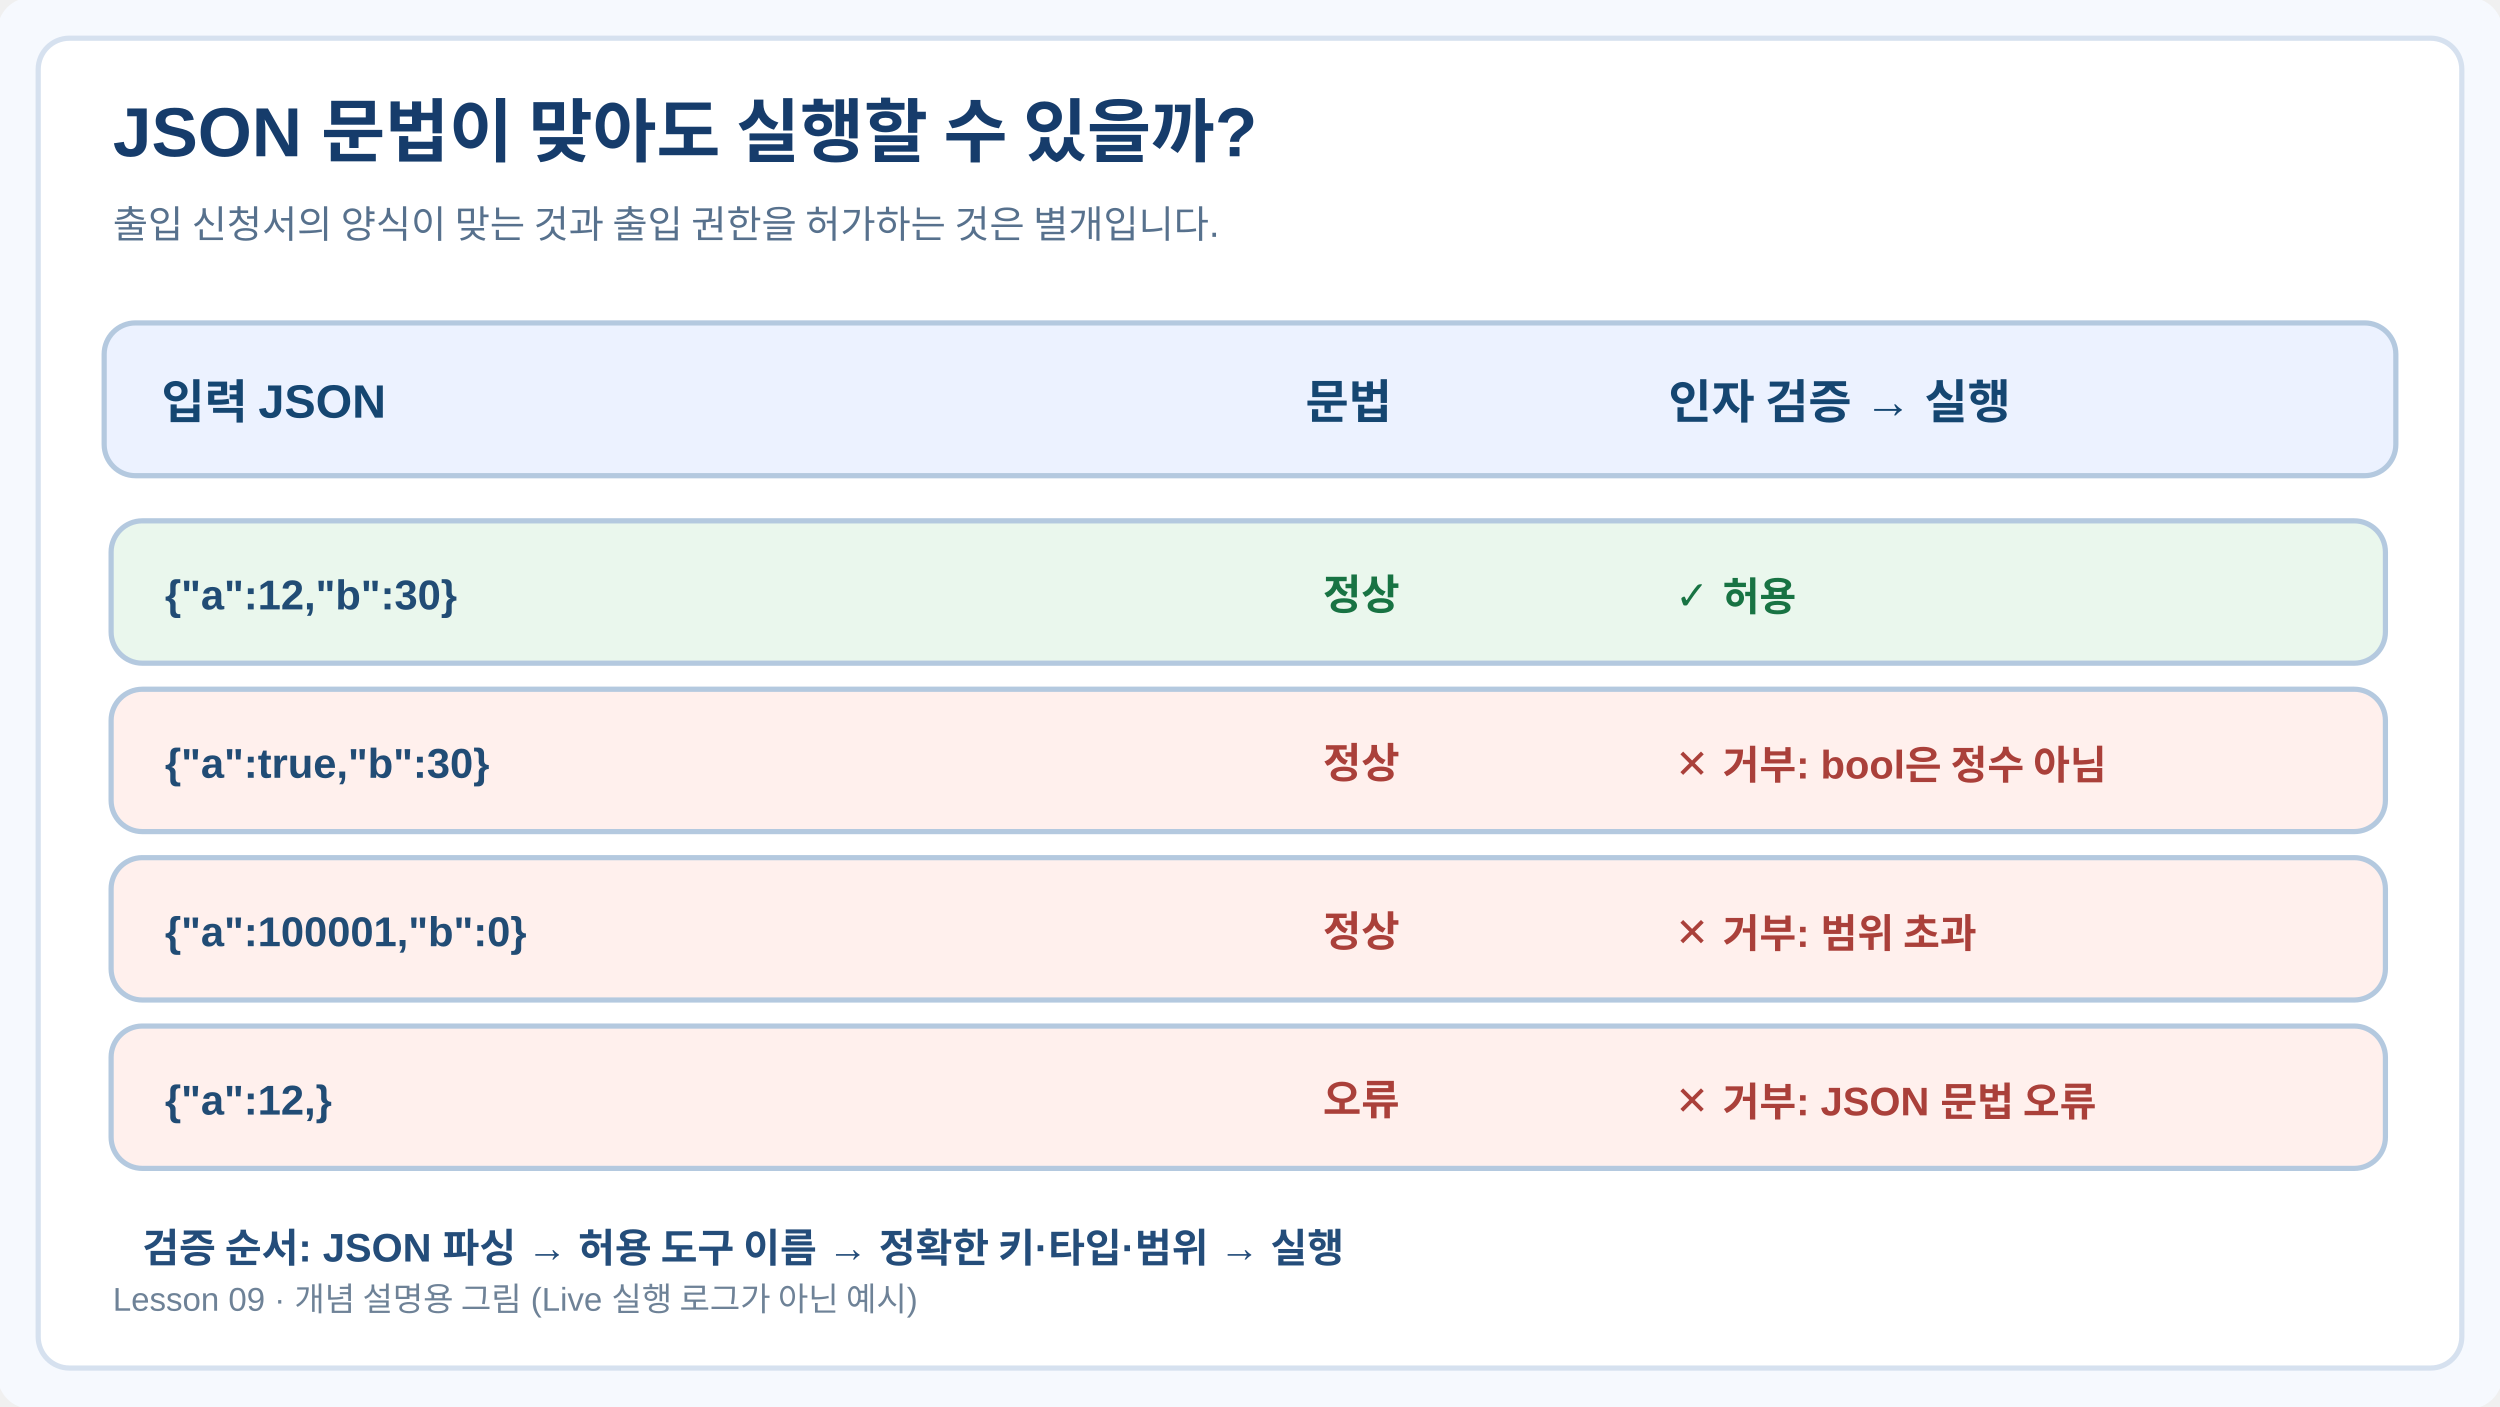
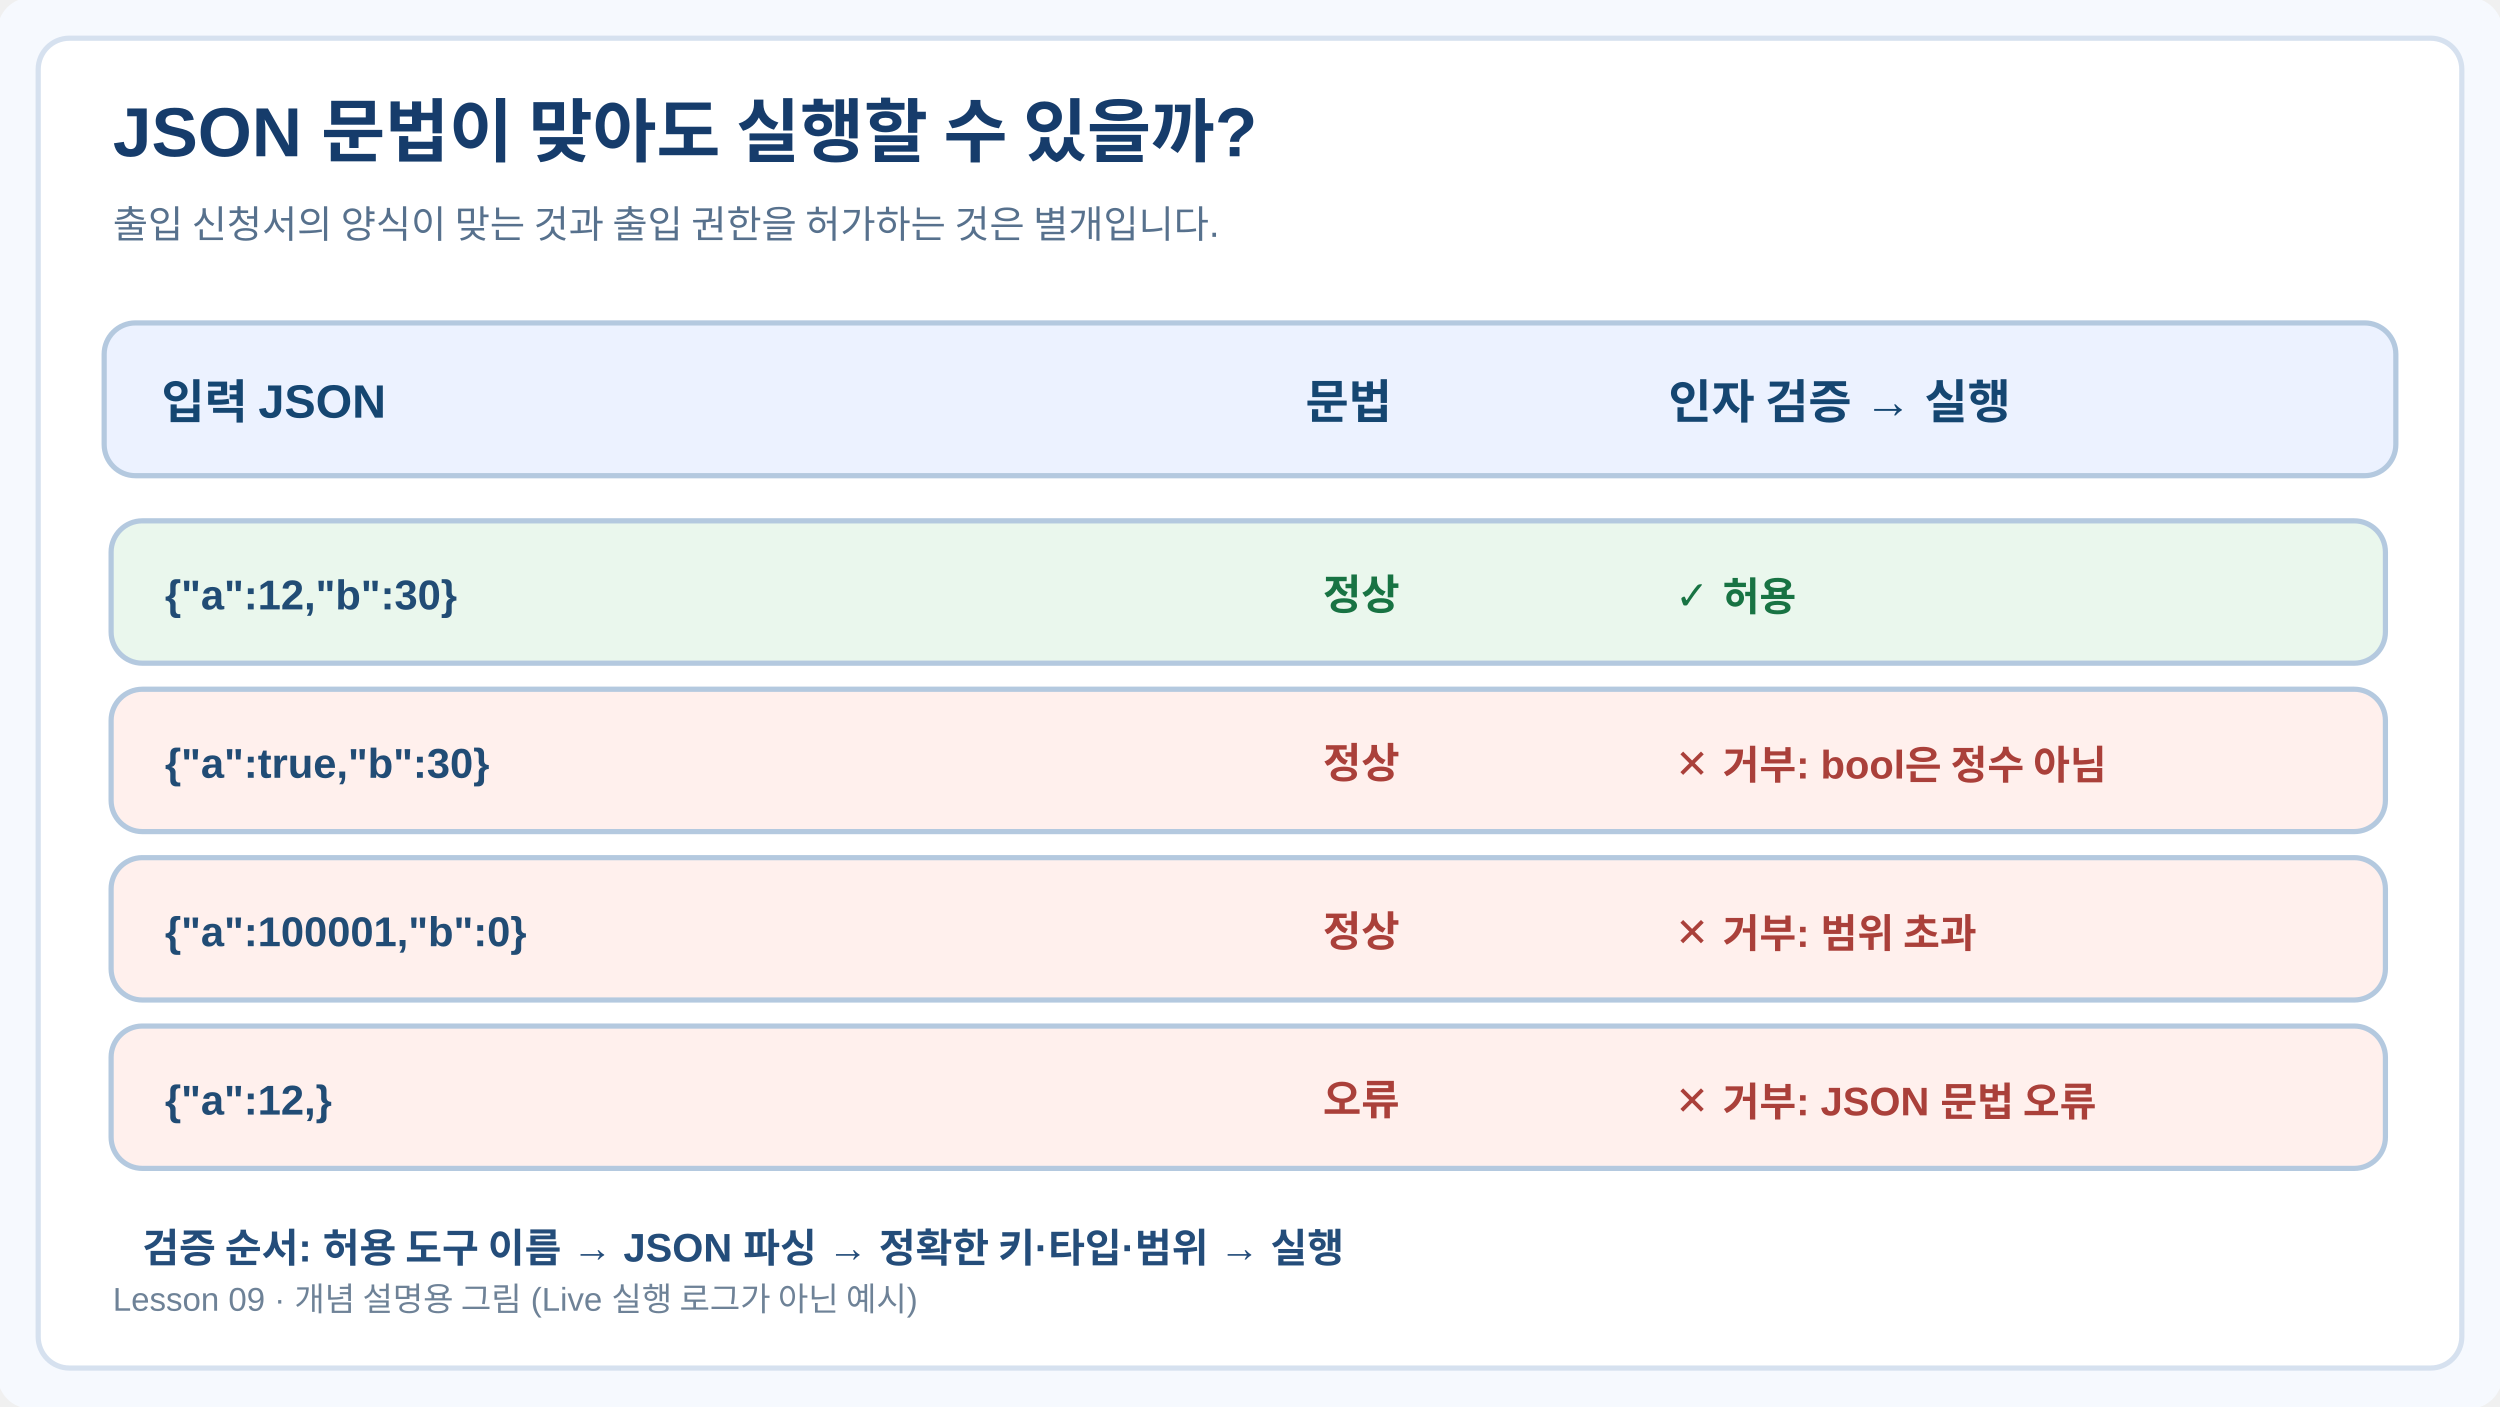
<svg xmlns="http://www.w3.org/2000/svg" width="1440" height="810" viewBox="0 0 1440 810" role="img" aria-label="JSON 문법이 맞아도 실행할 수 있을까?">
  <rect x="0" y="0" width="1440" height="810" rx="18" fill="#f6f9fe" stroke="#f6f9fe" stroke-width="3" />
  <rect x="22" y="22" width="1396" height="766" rx="18" fill="#fff" stroke="#d6e1ef" stroke-width="3" />
  <text x="65" y="90" font-family="Malgun Gothic,Noto Sans KR,Arial,sans-serif" font-size="40" font-weight="800" fill="#163c6b">JSON 문법이 맞아도 실행할 수 있을까?</text>
  <text x="65" y="137" font-family="Malgun Gothic,Noto Sans KR,Arial,sans-serif" font-size="22" font-weight="500" fill="#57718d">출입 신청서의 양식이 맞는 것과 출입 권한을 허가하는 것은 별개입니다.</text>
  <rect x="60" y="186" width="1320" height="88" rx="18" fill="#ecf2ff" stroke="#b4c9df" stroke-width="3" />
  <text x="93" y="241" font-family="Malgun Gothic,Noto Sans KR,Arial,sans-serif" font-size="27" font-weight="800" fill="#154671">입력 JSON</text>
  <text x="752" y="241" font-family="Malgun Gothic,Noto Sans KR,Arial,sans-serif" font-size="27" font-weight="800" fill="#154671">문법</text>
  <text x="961" y="241" font-family="Malgun Gothic,Noto Sans KR,Arial,sans-serif" font-size="27" font-weight="800" fill="#154671">인자 검증 → 실행</text>
  <rect x="64" y="300" width="1310" height="82" rx="18" fill="#eaf7ed" stroke="#b4c9df" stroke-width="3" />
  <text x="95" y="351" font-family="Malgun Gothic,Noto Sans KR,Arial,sans-serif" font-size="24" font-weight="800" fill="#214c75">{"a":12,"b":30}</text>
  <text x="762" y="351" font-family="Malgun Gothic,Noto Sans KR,Arial,sans-serif" font-size="24" font-weight="800" fill="#187343">정상</text>
  <text x="965" y="351" font-family="Malgun Gothic,Noto Sans KR,Arial,sans-serif" font-size="23" font-weight="800" fill="#187343">✓ 허용</text>
  <rect x="64" y="397" width="1310" height="82" rx="18" fill="#fff0ed" stroke="#b4c9df" stroke-width="3" />
  <text x="95" y="448" font-family="Malgun Gothic,Noto Sans KR,Arial,sans-serif" font-size="24" font-weight="800" fill="#214c75">{"a":true,"b":30}</text>
  <text x="762" y="448" font-family="Malgun Gothic,Noto Sans KR,Arial,sans-serif" font-size="24" font-weight="800" fill="#aa403a">정상</text>
  <text x="965" y="448" font-family="Malgun Gothic,Noto Sans KR,Arial,sans-serif" font-size="23" font-weight="800" fill="#aa403a">✕ 거부: bool은 정수 아님</text>
  <rect x="64" y="494" width="1310" height="82" rx="18" fill="#fff0ed" stroke="#b4c9df" stroke-width="3" />
  <text x="95" y="545" font-family="Malgun Gothic,Noto Sans KR,Arial,sans-serif" font-size="24" font-weight="800" fill="#214c75">{"a":100001,"b":0}</text>
  <text x="762" y="545" font-family="Malgun Gothic,Noto Sans KR,Arial,sans-serif" font-size="24" font-weight="800" fill="#aa403a">정상</text>
  <text x="965" y="545" font-family="Malgun Gothic,Noto Sans KR,Arial,sans-serif" font-size="23" font-weight="800" fill="#aa403a">✕ 거부: 범위 초과</text>
  <rect x="64" y="591" width="1310" height="82" rx="18" fill="#fff0ed" stroke="#b4c9df" stroke-width="3" />
  <text x="95" y="642" font-family="Malgun Gothic,Noto Sans KR,Arial,sans-serif" font-size="24" font-weight="800" fill="#214c75">{"a":12,}</text>
  <text x="762" y="642" font-family="Malgun Gothic,Noto Sans KR,Arial,sans-serif" font-size="24" font-weight="800" fill="#aa403a">오류</text>
  <text x="965" y="642" font-family="Malgun Gothic,Noto Sans KR,Arial,sans-serif" font-size="23" font-weight="800" fill="#aa403a">✕ 거부: JSON 문법 오류</text>
-   <text x="82" y="727" font-family="Malgun Gothic,Noto Sans KR,Arial,sans-serif" font-size="23" font-weight="800" fill="#244d7a">검증 순서: JSON 파싱 → 허용 도구 이름 → 정확한 키·타입·범위 → 실행</text>
+   <text x="82" y="727" font-family="Malgun Gothic,Noto Sans KR,Arial,sans-serif" font-size="23" font-weight="800" fill="#244d7a">검증 순서: 허용 도구 이름 → JSON 파싱 → 정확한 키·타입·범위 → 실행</text>
  <text x="65" y="755" font-family="Malgun Gothic,Noto Sans KR,Arial,sans-serif" font-size="19" font-weight="500" fill="#6e8297">Lesson 09 · 개념 설명용 그림 (Live 실행 로그가 아닌 예시)</text>
</svg>
